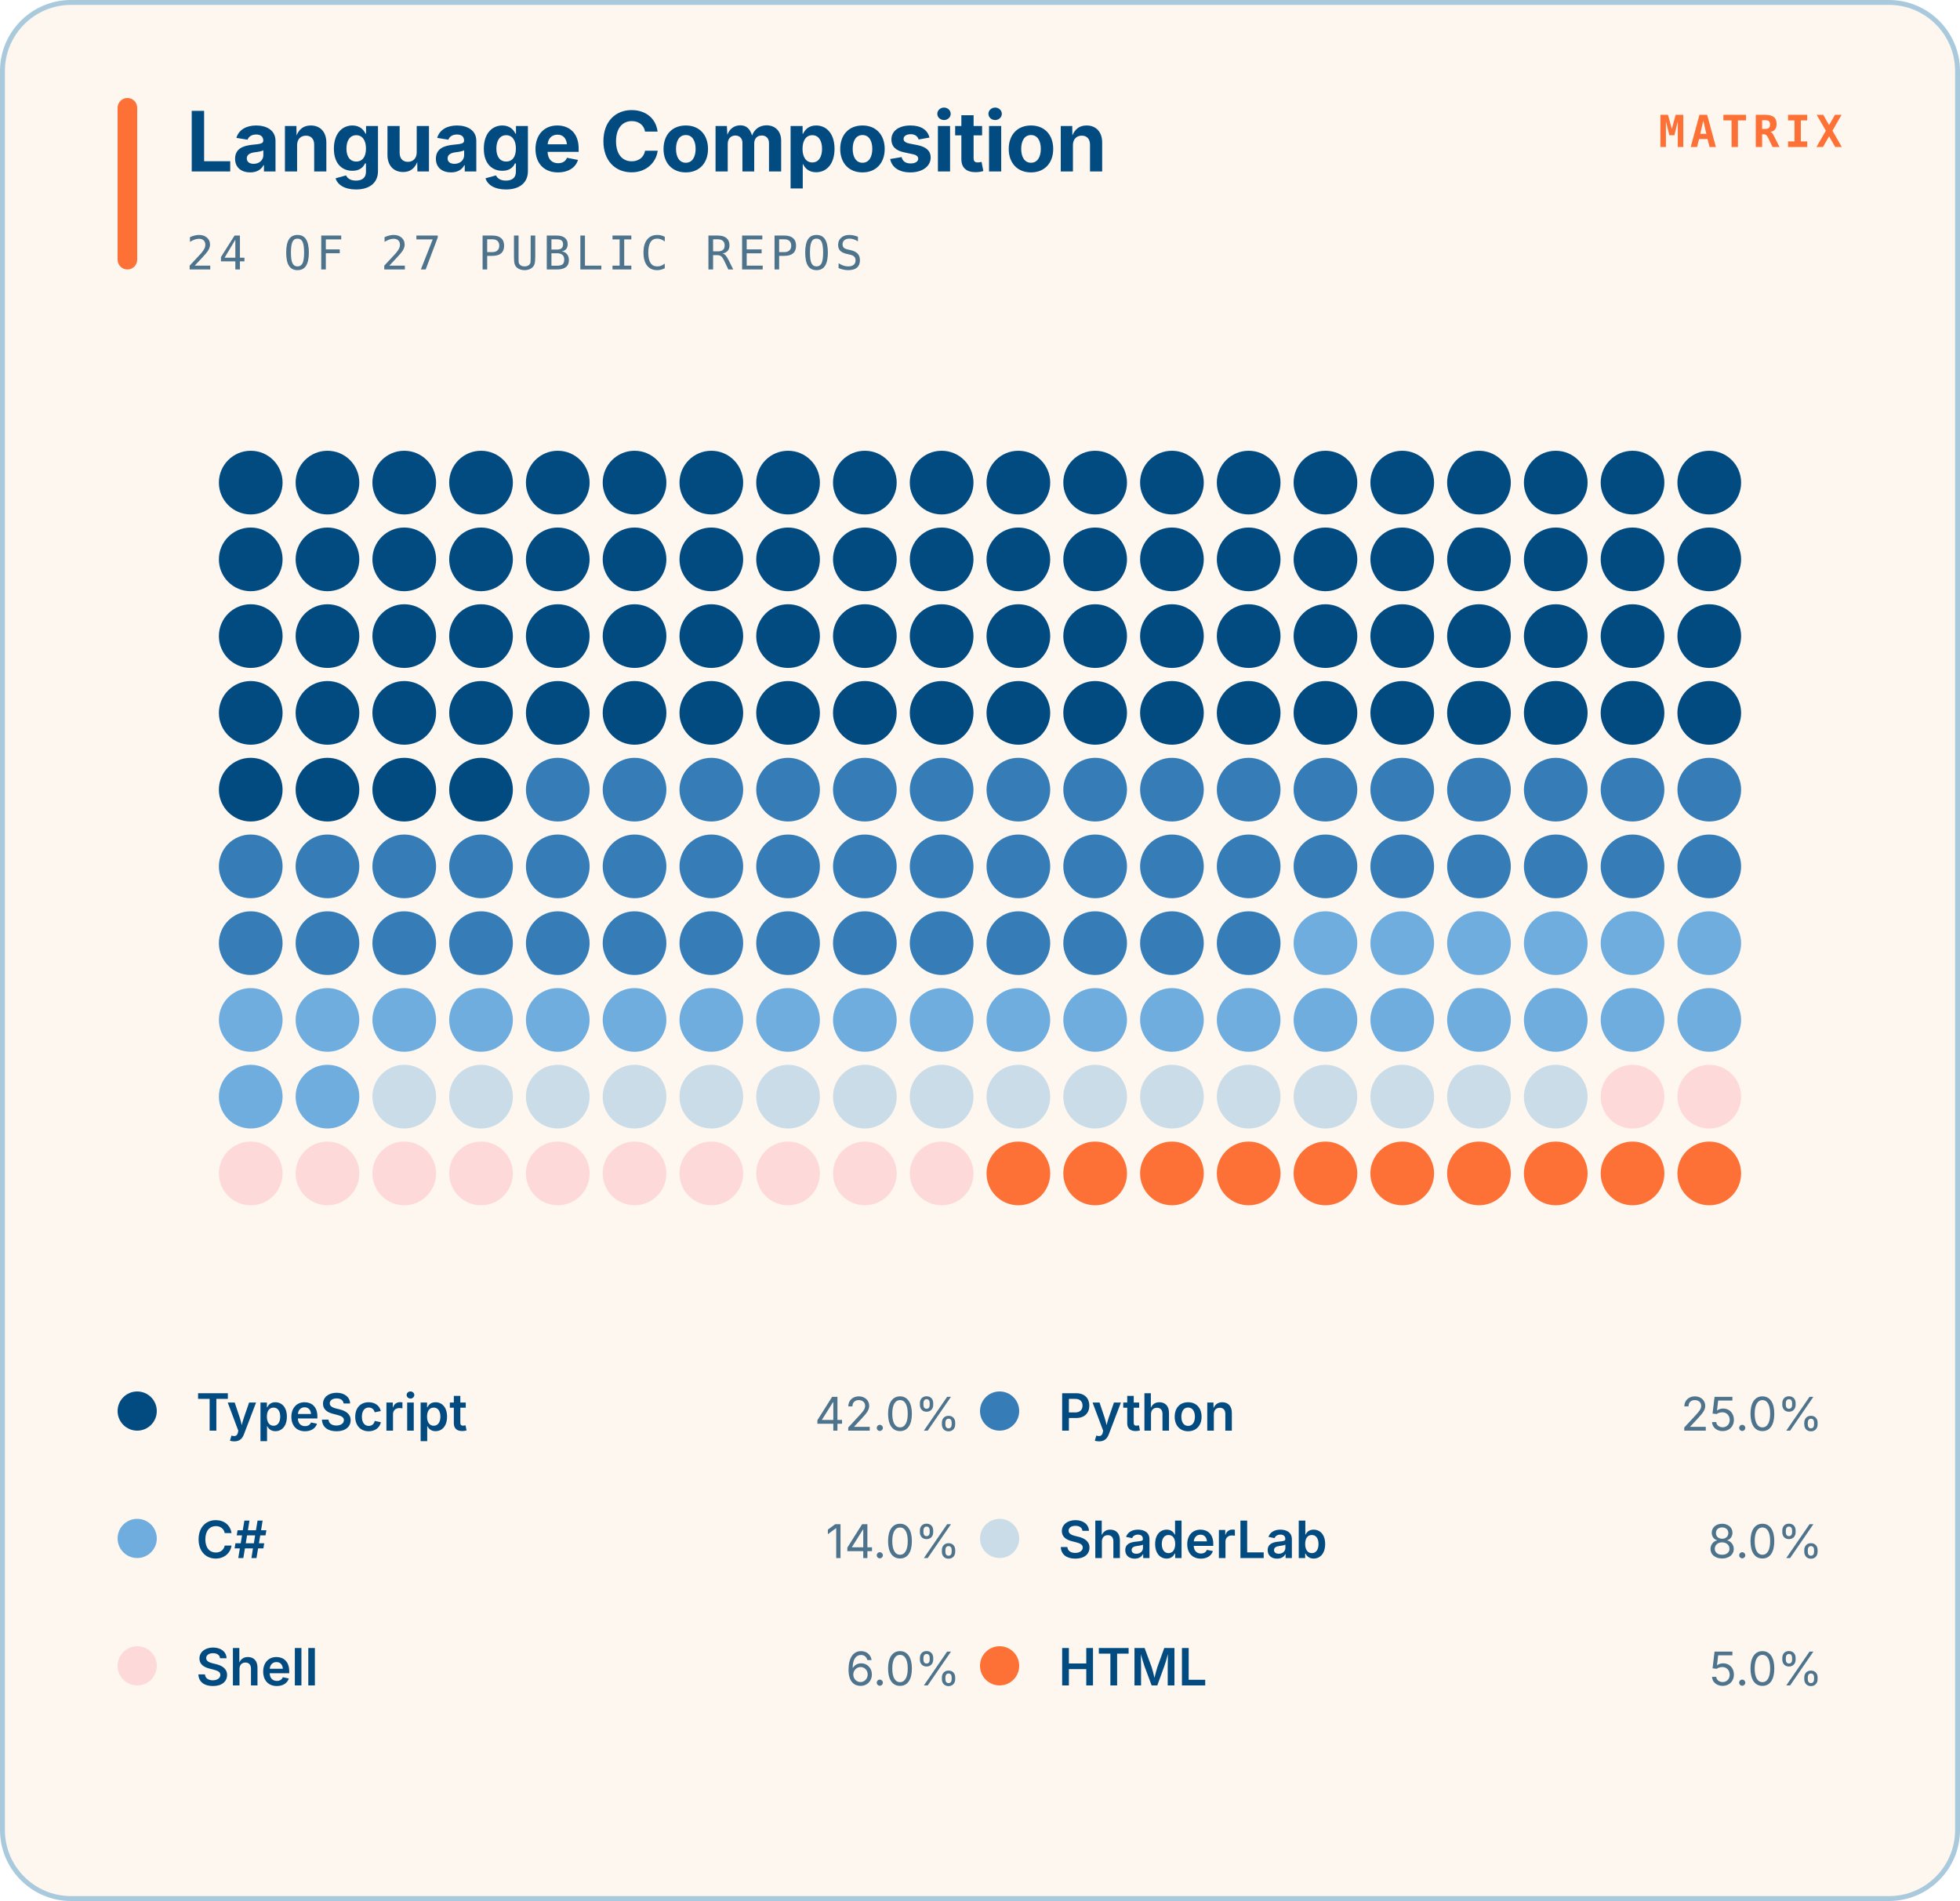
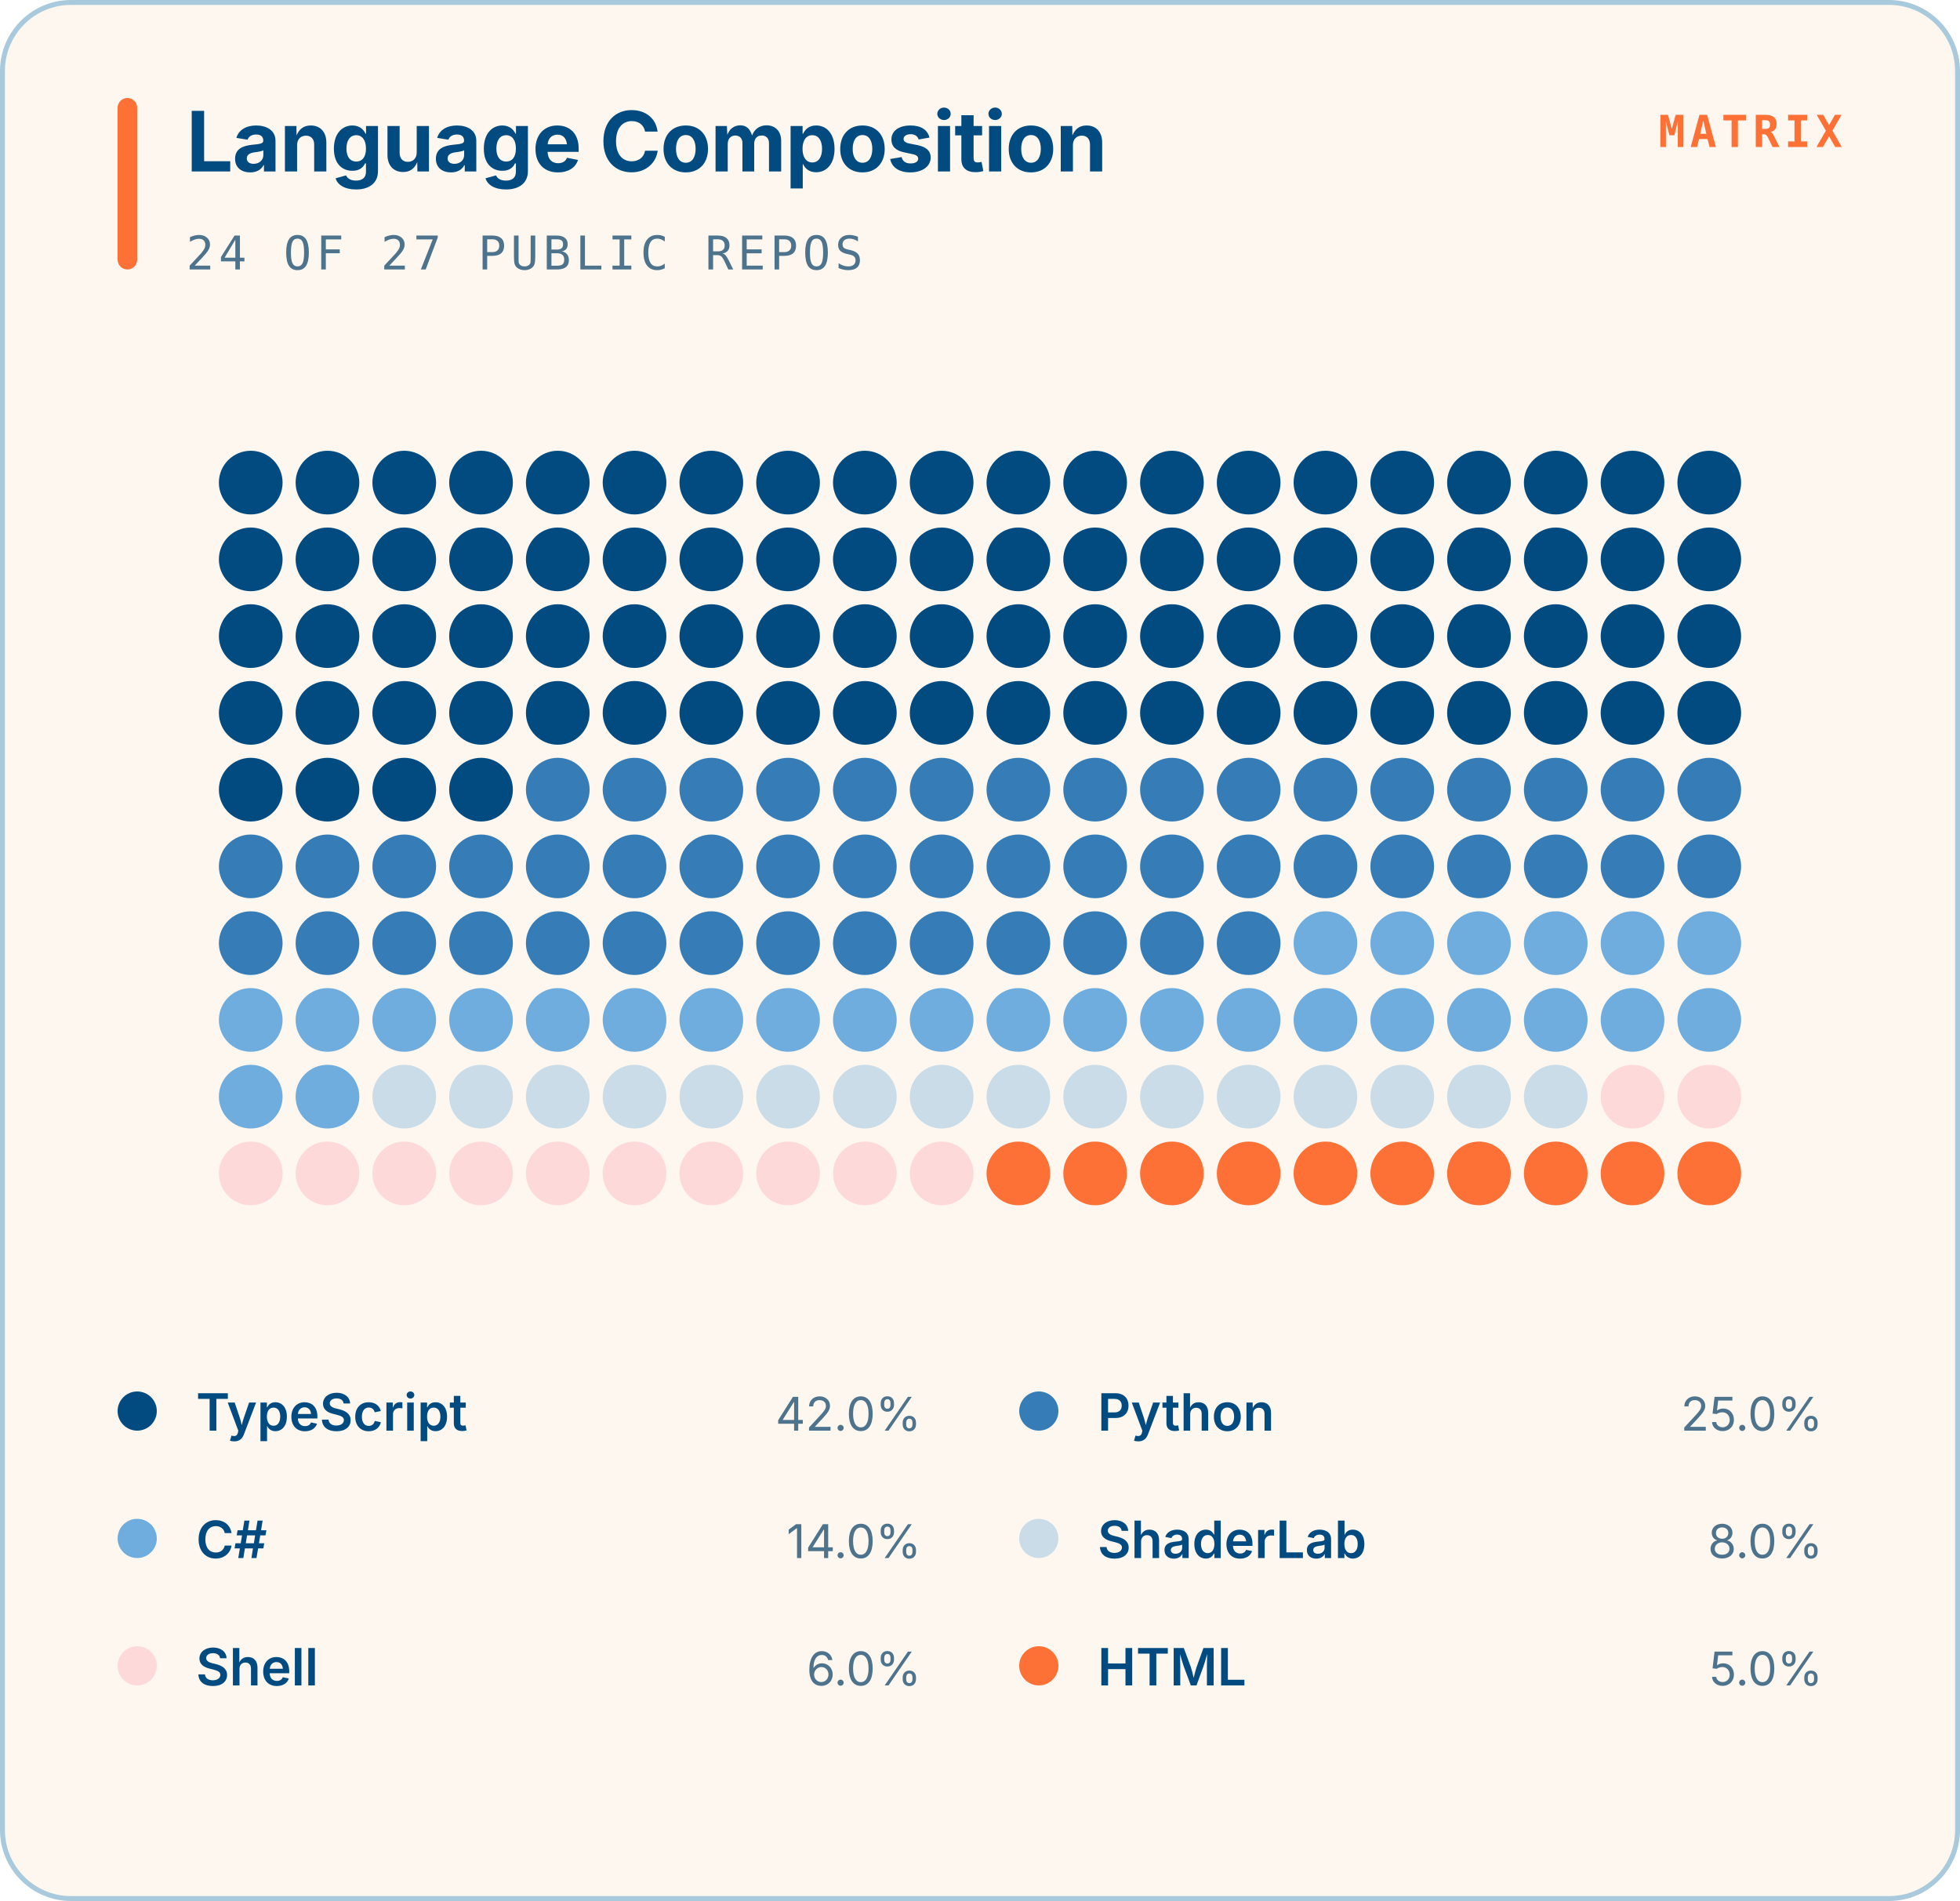
<svg xmlns="http://www.w3.org/2000/svg" role="img" aria-labelledby="title description" data-style="matrix" data-theme="paper" width="400" height="388" viewBox="0 0 400 388">
  <style>
    text { font-family: -apple-system, BlinkMacSystemFont, Segoe UI, sans-serif; }
    .title { fill: #024b81; font-size: 17px; font-weight: 700; letter-spacing: -0.2px; }
    .meta, .style-tag, .rank, .metric-label { font-family: ui-monospace, SFMono-Regular, Consolas, monospace; }
    .meta { fill: #4d738d; font-size: 9.5px; letter-spacing: 0.9px; }
    .style-tag { fill: #fd7136; font-size: 9px; font-weight: 700; letter-spacing: 1px; }
    .label { fill: #024b81; font-size: 12px; font-weight: 650; }
    .value { fill: #4d738d; font-size: 11px; font-variant-numeric: tabular-nums; }
    .rank { fill: #fd7136; font-size: 9px; font-weight: 700; }
    .metric { fill: #024b81; font-size: 27px; font-weight: 750; font-variant-numeric: tabular-nums; }
    .metric-label { fill: #4d738d; font-size: 7px; letter-spacing: 0.7px; }
+     .legend-rank { fill: #4d738d; font-family: ui-monospace, SFMono-Regular, Consolas, monospace; font-size: 8px; font-weight: 700; }
    .legend-label { fill: #024b81; font-size: 10.5px; font-weight: 600; }
    .legend-value { fill: #4d738d; font-size: 9.5px; font-variant-numeric: tabular-nums; }
    .axis-note { fill: #4d738d; font-family: ui-monospace, SFMono-Regular, Consolas, monospace; font-size: 9.5px; letter-spacing: 0.6px; }
    .part-label { font-size: 11px; font-weight: 700; }
+     .part-rank { font-family: ui-monospace, SFMono-Regular, Consolas, monospace; font-size: 9px; font-weight: 800; }
    .part-value { font-family: ui-monospace, SFMono-Regular, Consolas, monospace; font-size: 10px; font-variant-numeric: tabular-nums; }
    .center-label { fill: #024b81; font-size: 12px; font-weight: 700; }
    .center-value { fill: #4d738d; font-family: ui-monospace, SFMono-Regular, Consolas, monospace; font-size: 9px; }
    .node-label { font-size: 9px; font-weight: 750; }
    .empty { fill: #4d738d; font-size: 11px; }
  </style>
  <rect class="card" x="0.5" y="0.5" width="399" height="387" rx="14" fill="#fef7ef" stroke="#a9c9dc" />
  <rect x="24" y="20" width="4" height="35" rx="2" fill="#fd7136" />
  <text class="title" x="38" y="35">Language Composition</text>
  <text class="meta" x="38" y="55">24 OF 27 PUBLIC REPOS</text>
  <text class="style-tag" text-anchor="end" x="376" y="30">MATRIX</text>
  <g data-role="unit-field" data-unit-share="0.5">
    <g data-role="composition-part" data-language="TypeScript" data-share="42">
      <circle data-role="matrix-unit" cx="51.17" cy="98.5" r="6.5" fill="#024b81" />
      <circle data-role="matrix-unit" cx="66.83" cy="98.5" r="6.5" fill="#024b81" />
      <circle data-role="matrix-unit" cx="82.5" cy="98.5" r="6.5" fill="#024b81" />
      <circle data-role="matrix-unit" cx="98.17" cy="98.5" r="6.5" fill="#024b81" />
      <circle data-role="matrix-unit" cx="113.83" cy="98.5" r="6.5" fill="#024b81" />
      <circle data-role="matrix-unit" cx="129.5" cy="98.5" r="6.5" fill="#024b81" />
      <circle data-role="matrix-unit" cx="145.17" cy="98.5" r="6.5" fill="#024b81" />
      <circle data-role="matrix-unit" cx="160.83" cy="98.5" r="6.5" fill="#024b81" />
      <circle data-role="matrix-unit" cx="176.5" cy="98.5" r="6.5" fill="#024b81" />
      <circle data-role="matrix-unit" cx="192.17" cy="98.5" r="6.5" fill="#024b81" />
      <circle data-role="matrix-unit" cx="207.83" cy="98.5" r="6.5" fill="#024b81" />
      <circle data-role="matrix-unit" cx="223.5" cy="98.5" r="6.5" fill="#024b81" />
      <circle data-role="matrix-unit" cx="239.17" cy="98.5" r="6.5" fill="#024b81" />
      <circle data-role="matrix-unit" cx="254.83" cy="98.5" r="6.5" fill="#024b81" />
      <circle data-role="matrix-unit" cx="270.5" cy="98.5" r="6.5" fill="#024b81" />
      <circle data-role="matrix-unit" cx="286.17" cy="98.5" r="6.5" fill="#024b81" />
      <circle data-role="matrix-unit" cx="301.83" cy="98.5" r="6.5" fill="#024b81" />
      <circle data-role="matrix-unit" cx="317.5" cy="98.5" r="6.5" fill="#024b81" />
      <circle data-role="matrix-unit" cx="333.17" cy="98.5" r="6.5" fill="#024b81" />
      <circle data-role="matrix-unit" cx="348.83" cy="98.5" r="6.5" fill="#024b81" />
      <circle data-role="matrix-unit" cx="51.17" cy="114.17" r="6.5" fill="#024b81" />
      <circle data-role="matrix-unit" cx="66.83" cy="114.17" r="6.5" fill="#024b81" />
      <circle data-role="matrix-unit" cx="82.5" cy="114.17" r="6.5" fill="#024b81" />
      <circle data-role="matrix-unit" cx="98.17" cy="114.17" r="6.5" fill="#024b81" />
      <circle data-role="matrix-unit" cx="113.83" cy="114.17" r="6.5" fill="#024b81" />
      <circle data-role="matrix-unit" cx="129.5" cy="114.17" r="6.5" fill="#024b81" />
      <circle data-role="matrix-unit" cx="145.17" cy="114.17" r="6.5" fill="#024b81" />
      <circle data-role="matrix-unit" cx="160.83" cy="114.17" r="6.5" fill="#024b81" />
      <circle data-role="matrix-unit" cx="176.5" cy="114.17" r="6.5" fill="#024b81" />
      <circle data-role="matrix-unit" cx="192.17" cy="114.17" r="6.5" fill="#024b81" />
      <circle data-role="matrix-unit" cx="207.83" cy="114.17" r="6.5" fill="#024b81" />
      <circle data-role="matrix-unit" cx="223.5" cy="114.17" r="6.5" fill="#024b81" />
      <circle data-role="matrix-unit" cx="239.17" cy="114.17" r="6.5" fill="#024b81" />
      <circle data-role="matrix-unit" cx="254.83" cy="114.17" r="6.5" fill="#024b81" />
      <circle data-role="matrix-unit" cx="270.5" cy="114.17" r="6.5" fill="#024b81" />
      <circle data-role="matrix-unit" cx="286.17" cy="114.17" r="6.5" fill="#024b81" />
      <circle data-role="matrix-unit" cx="301.83" cy="114.17" r="6.5" fill="#024b81" />
      <circle data-role="matrix-unit" cx="317.5" cy="114.17" r="6.5" fill="#024b81" />
      <circle data-role="matrix-unit" cx="333.17" cy="114.17" r="6.5" fill="#024b81" />
      <circle data-role="matrix-unit" cx="348.83" cy="114.17" r="6.5" fill="#024b81" />
      <circle data-role="matrix-unit" cx="51.17" cy="129.83" r="6.5" fill="#024b81" />
      <circle data-role="matrix-unit" cx="66.83" cy="129.83" r="6.5" fill="#024b81" />
      <circle data-role="matrix-unit" cx="82.5" cy="129.83" r="6.5" fill="#024b81" />
      <circle data-role="matrix-unit" cx="98.17" cy="129.83" r="6.5" fill="#024b81" />
      <circle data-role="matrix-unit" cx="113.83" cy="129.83" r="6.5" fill="#024b81" />
      <circle data-role="matrix-unit" cx="129.5" cy="129.83" r="6.5" fill="#024b81" />
      <circle data-role="matrix-unit" cx="145.17" cy="129.83" r="6.5" fill="#024b81" />
      <circle data-role="matrix-unit" cx="160.83" cy="129.83" r="6.5" fill="#024b81" />
      <circle data-role="matrix-unit" cx="176.5" cy="129.83" r="6.5" fill="#024b81" />
      <circle data-role="matrix-unit" cx="192.17" cy="129.83" r="6.5" fill="#024b81" />
      <circle data-role="matrix-unit" cx="207.83" cy="129.83" r="6.5" fill="#024b81" />
      <circle data-role="matrix-unit" cx="223.5" cy="129.83" r="6.5" fill="#024b81" />
      <circle data-role="matrix-unit" cx="239.17" cy="129.83" r="6.5" fill="#024b81" />
      <circle data-role="matrix-unit" cx="254.83" cy="129.83" r="6.5" fill="#024b81" />
      <circle data-role="matrix-unit" cx="270.5" cy="129.83" r="6.5" fill="#024b81" />
      <circle data-role="matrix-unit" cx="286.17" cy="129.83" r="6.5" fill="#024b81" />
      <circle data-role="matrix-unit" cx="301.83" cy="129.83" r="6.5" fill="#024b81" />
      <circle data-role="matrix-unit" cx="317.5" cy="129.83" r="6.5" fill="#024b81" />
      <circle data-role="matrix-unit" cx="333.17" cy="129.83" r="6.5" fill="#024b81" />
      <circle data-role="matrix-unit" cx="348.83" cy="129.83" r="6.5" fill="#024b81" />
      <circle data-role="matrix-unit" cx="51.17" cy="145.5" r="6.5" fill="#024b81" />
      <circle data-role="matrix-unit" cx="66.83" cy="145.5" r="6.5" fill="#024b81" />
      <circle data-role="matrix-unit" cx="82.5" cy="145.5" r="6.5" fill="#024b81" />
      <circle data-role="matrix-unit" cx="98.17" cy="145.5" r="6.5" fill="#024b81" />
      <circle data-role="matrix-unit" cx="113.83" cy="145.5" r="6.5" fill="#024b81" />
      <circle data-role="matrix-unit" cx="129.5" cy="145.5" r="6.5" fill="#024b81" />
      <circle data-role="matrix-unit" cx="145.17" cy="145.5" r="6.5" fill="#024b81" />
      <circle data-role="matrix-unit" cx="160.83" cy="145.5" r="6.5" fill="#024b81" />
      <circle data-role="matrix-unit" cx="176.5" cy="145.5" r="6.5" fill="#024b81" />
      <circle data-role="matrix-unit" cx="192.17" cy="145.5" r="6.5" fill="#024b81" />
      <circle data-role="matrix-unit" cx="207.83" cy="145.5" r="6.5" fill="#024b81" />
      <circle data-role="matrix-unit" cx="223.5" cy="145.5" r="6.5" fill="#024b81" />
      <circle data-role="matrix-unit" cx="239.17" cy="145.5" r="6.5" fill="#024b81" />
      <circle data-role="matrix-unit" cx="254.83" cy="145.5" r="6.5" fill="#024b81" />
      <circle data-role="matrix-unit" cx="270.5" cy="145.5" r="6.5" fill="#024b81" />
      <circle data-role="matrix-unit" cx="286.17" cy="145.5" r="6.5" fill="#024b81" />
      <circle data-role="matrix-unit" cx="301.83" cy="145.5" r="6.5" fill="#024b81" />
      <circle data-role="matrix-unit" cx="317.5" cy="145.5" r="6.5" fill="#024b81" />
      <circle data-role="matrix-unit" cx="333.17" cy="145.5" r="6.5" fill="#024b81" />
      <circle data-role="matrix-unit" cx="348.83" cy="145.5" r="6.5" fill="#024b81" />
      <circle data-role="matrix-unit" cx="51.17" cy="161.17" r="6.5" fill="#024b81" />
      <circle data-role="matrix-unit" cx="66.83" cy="161.17" r="6.5" fill="#024b81" />
      <circle data-role="matrix-unit" cx="82.5" cy="161.17" r="6.5" fill="#024b81" />
      <circle data-role="matrix-unit" cx="98.17" cy="161.17" r="6.5" fill="#024b81" />
    </g>
    <g data-role="composition-part" data-language="Python" data-share="25">
      <circle data-role="matrix-unit" cx="113.83" cy="161.17" r="6.5" fill="#367db7" />
      <circle data-role="matrix-unit" cx="129.5" cy="161.17" r="6.5" fill="#367db7" />
      <circle data-role="matrix-unit" cx="145.17" cy="161.17" r="6.5" fill="#367db7" />
      <circle data-role="matrix-unit" cx="160.83" cy="161.17" r="6.5" fill="#367db7" />
      <circle data-role="matrix-unit" cx="176.5" cy="161.17" r="6.5" fill="#367db7" />
      <circle data-role="matrix-unit" cx="192.17" cy="161.17" r="6.5" fill="#367db7" />
      <circle data-role="matrix-unit" cx="207.83" cy="161.17" r="6.5" fill="#367db7" />
      <circle data-role="matrix-unit" cx="223.5" cy="161.17" r="6.5" fill="#367db7" />
      <circle data-role="matrix-unit" cx="239.17" cy="161.17" r="6.5" fill="#367db7" />
      <circle data-role="matrix-unit" cx="254.83" cy="161.17" r="6.5" fill="#367db7" />
      <circle data-role="matrix-unit" cx="270.5" cy="161.17" r="6.5" fill="#367db7" />
      <circle data-role="matrix-unit" cx="286.17" cy="161.17" r="6.5" fill="#367db7" />
      <circle data-role="matrix-unit" cx="301.83" cy="161.17" r="6.5" fill="#367db7" />
      <circle data-role="matrix-unit" cx="317.5" cy="161.17" r="6.5" fill="#367db7" />
      <circle data-role="matrix-unit" cx="333.17" cy="161.17" r="6.5" fill="#367db7" />
      <circle data-role="matrix-unit" cx="348.83" cy="161.17" r="6.5" fill="#367db7" />
      <circle data-role="matrix-unit" cx="51.17" cy="176.83" r="6.5" fill="#367db7" />
      <circle data-role="matrix-unit" cx="66.83" cy="176.83" r="6.5" fill="#367db7" />
      <circle data-role="matrix-unit" cx="82.5" cy="176.83" r="6.5" fill="#367db7" />
      <circle data-role="matrix-unit" cx="98.17" cy="176.83" r="6.5" fill="#367db7" />
      <circle data-role="matrix-unit" cx="113.83" cy="176.83" r="6.5" fill="#367db7" />
      <circle data-role="matrix-unit" cx="129.5" cy="176.83" r="6.5" fill="#367db7" />
      <circle data-role="matrix-unit" cx="145.17" cy="176.83" r="6.5" fill="#367db7" />
      <circle data-role="matrix-unit" cx="160.83" cy="176.83" r="6.5" fill="#367db7" />
      <circle data-role="matrix-unit" cx="176.5" cy="176.83" r="6.5" fill="#367db7" />
      <circle data-role="matrix-unit" cx="192.17" cy="176.83" r="6.5" fill="#367db7" />
      <circle data-role="matrix-unit" cx="207.83" cy="176.83" r="6.5" fill="#367db7" />
      <circle data-role="matrix-unit" cx="223.5" cy="176.83" r="6.5" fill="#367db7" />
      <circle data-role="matrix-unit" cx="239.17" cy="176.83" r="6.5" fill="#367db7" />
      <circle data-role="matrix-unit" cx="254.83" cy="176.83" r="6.5" fill="#367db7" />
      <circle data-role="matrix-unit" cx="270.5" cy="176.83" r="6.5" fill="#367db7" />
      <circle data-role="matrix-unit" cx="286.17" cy="176.83" r="6.5" fill="#367db7" />
      <circle data-role="matrix-unit" cx="301.83" cy="176.83" r="6.5" fill="#367db7" />
      <circle data-role="matrix-unit" cx="317.5" cy="176.83" r="6.5" fill="#367db7" />
      <circle data-role="matrix-unit" cx="333.17" cy="176.83" r="6.5" fill="#367db7" />
      <circle data-role="matrix-unit" cx="348.83" cy="176.83" r="6.5" fill="#367db7" />
      <circle data-role="matrix-unit" cx="51.17" cy="192.5" r="6.5" fill="#367db7" />
      <circle data-role="matrix-unit" cx="66.83" cy="192.5" r="6.5" fill="#367db7" />
      <circle data-role="matrix-unit" cx="82.5" cy="192.5" r="6.5" fill="#367db7" />
      <circle data-role="matrix-unit" cx="98.17" cy="192.5" r="6.5" fill="#367db7" />
      <circle data-role="matrix-unit" cx="113.83" cy="192.5" r="6.5" fill="#367db7" />
      <circle data-role="matrix-unit" cx="129.5" cy="192.5" r="6.5" fill="#367db7" />
      <circle data-role="matrix-unit" cx="145.17" cy="192.5" r="6.5" fill="#367db7" />
      <circle data-role="matrix-unit" cx="160.83" cy="192.5" r="6.5" fill="#367db7" />
      <circle data-role="matrix-unit" cx="176.5" cy="192.5" r="6.5" fill="#367db7" />
      <circle data-role="matrix-unit" cx="192.17" cy="192.5" r="6.5" fill="#367db7" />
      <circle data-role="matrix-unit" cx="207.83" cy="192.5" r="6.5" fill="#367db7" />
      <circle data-role="matrix-unit" cx="223.5" cy="192.5" r="6.5" fill="#367db7" />
      <circle data-role="matrix-unit" cx="239.17" cy="192.5" r="6.5" fill="#367db7" />
      <circle data-role="matrix-unit" cx="254.83" cy="192.5" r="6.5" fill="#367db7" />
    </g>
    <g data-role="composition-part" data-language="C#" data-share="14">
      <circle data-role="matrix-unit" cx="270.5" cy="192.5" r="6.5" fill="#6faddf" />
      <circle data-role="matrix-unit" cx="286.17" cy="192.5" r="6.5" fill="#6faddf" />
      <circle data-role="matrix-unit" cx="301.83" cy="192.5" r="6.5" fill="#6faddf" />
      <circle data-role="matrix-unit" cx="317.5" cy="192.5" r="6.5" fill="#6faddf" />
      <circle data-role="matrix-unit" cx="333.17" cy="192.5" r="6.5" fill="#6faddf" />
      <circle data-role="matrix-unit" cx="348.83" cy="192.5" r="6.5" fill="#6faddf" />
      <circle data-role="matrix-unit" cx="51.17" cy="208.17" r="6.5" fill="#6faddf" />
      <circle data-role="matrix-unit" cx="66.83" cy="208.17" r="6.5" fill="#6faddf" />
      <circle data-role="matrix-unit" cx="82.5" cy="208.17" r="6.5" fill="#6faddf" />
      <circle data-role="matrix-unit" cx="98.17" cy="208.17" r="6.5" fill="#6faddf" />
      <circle data-role="matrix-unit" cx="113.83" cy="208.17" r="6.5" fill="#6faddf" />
      <circle data-role="matrix-unit" cx="129.5" cy="208.17" r="6.5" fill="#6faddf" />
      <circle data-role="matrix-unit" cx="145.17" cy="208.17" r="6.5" fill="#6faddf" />
      <circle data-role="matrix-unit" cx="160.83" cy="208.17" r="6.5" fill="#6faddf" />
      <circle data-role="matrix-unit" cx="176.5" cy="208.17" r="6.5" fill="#6faddf" />
      <circle data-role="matrix-unit" cx="192.17" cy="208.17" r="6.5" fill="#6faddf" />
      <circle data-role="matrix-unit" cx="207.83" cy="208.17" r="6.5" fill="#6faddf" />
      <circle data-role="matrix-unit" cx="223.5" cy="208.17" r="6.5" fill="#6faddf" />
      <circle data-role="matrix-unit" cx="239.17" cy="208.17" r="6.5" fill="#6faddf" />
      <circle data-role="matrix-unit" cx="254.83" cy="208.17" r="6.5" fill="#6faddf" />
      <circle data-role="matrix-unit" cx="270.5" cy="208.17" r="6.5" fill="#6faddf" />
      <circle data-role="matrix-unit" cx="286.17" cy="208.17" r="6.5" fill="#6faddf" />
      <circle data-role="matrix-unit" cx="301.83" cy="208.17" r="6.5" fill="#6faddf" />
      <circle data-role="matrix-unit" cx="317.5" cy="208.17" r="6.5" fill="#6faddf" />
      <circle data-role="matrix-unit" cx="333.17" cy="208.17" r="6.5" fill="#6faddf" />
      <circle data-role="matrix-unit" cx="348.83" cy="208.17" r="6.5" fill="#6faddf" />
      <circle data-role="matrix-unit" cx="51.17" cy="223.83" r="6.5" fill="#6faddf" />
      <circle data-role="matrix-unit" cx="66.83" cy="223.83" r="6.5" fill="#6faddf" />
    </g>
    <g data-role="composition-part" data-language="ShaderLab" data-share="8">
      <circle data-role="matrix-unit" cx="82.5" cy="223.83" r="6.5" fill="#c9dce8" />
      <circle data-role="matrix-unit" cx="98.17" cy="223.83" r="6.5" fill="#c9dce8" />
      <circle data-role="matrix-unit" cx="113.83" cy="223.83" r="6.5" fill="#c9dce8" />
      <circle data-role="matrix-unit" cx="129.5" cy="223.83" r="6.5" fill="#c9dce8" />
      <circle data-role="matrix-unit" cx="145.17" cy="223.83" r="6.5" fill="#c9dce8" />
      <circle data-role="matrix-unit" cx="160.83" cy="223.83" r="6.5" fill="#c9dce8" />
      <circle data-role="matrix-unit" cx="176.5" cy="223.83" r="6.5" fill="#c9dce8" />
      <circle data-role="matrix-unit" cx="192.17" cy="223.83" r="6.5" fill="#c9dce8" />
      <circle data-role="matrix-unit" cx="207.83" cy="223.83" r="6.5" fill="#c9dce8" />
      <circle data-role="matrix-unit" cx="223.5" cy="223.83" r="6.5" fill="#c9dce8" />
      <circle data-role="matrix-unit" cx="239.17" cy="223.83" r="6.5" fill="#c9dce8" />
      <circle data-role="matrix-unit" cx="254.83" cy="223.83" r="6.5" fill="#c9dce8" />
      <circle data-role="matrix-unit" cx="270.5" cy="223.83" r="6.5" fill="#c9dce8" />
      <circle data-role="matrix-unit" cx="286.17" cy="223.83" r="6.5" fill="#c9dce8" />
      <circle data-role="matrix-unit" cx="301.83" cy="223.83" r="6.5" fill="#c9dce8" />
      <circle data-role="matrix-unit" cx="317.5" cy="223.83" r="6.5" fill="#c9dce8" />
    </g>
    <g data-role="composition-part" data-language="Shell" data-share="6">
      <circle data-role="matrix-unit" cx="333.17" cy="223.83" r="6.5" fill="#fed9da" />
      <circle data-role="matrix-unit" cx="348.83" cy="223.83" r="6.5" fill="#fed9da" />
      <circle data-role="matrix-unit" cx="51.17" cy="239.5" r="6.5" fill="#fed9da" />
      <circle data-role="matrix-unit" cx="66.83" cy="239.5" r="6.5" fill="#fed9da" />
      <circle data-role="matrix-unit" cx="82.5" cy="239.5" r="6.5" fill="#fed9da" />
      <circle data-role="matrix-unit" cx="98.17" cy="239.5" r="6.5" fill="#fed9da" />
      <circle data-role="matrix-unit" cx="113.83" cy="239.5" r="6.5" fill="#fed9da" />
      <circle data-role="matrix-unit" cx="129.5" cy="239.5" r="6.5" fill="#fed9da" />
      <circle data-role="matrix-unit" cx="145.17" cy="239.5" r="6.5" fill="#fed9da" />
      <circle data-role="matrix-unit" cx="160.83" cy="239.5" r="6.5" fill="#fed9da" />
      <circle data-role="matrix-unit" cx="176.5" cy="239.5" r="6.5" fill="#fed9da" />
      <circle data-role="matrix-unit" cx="192.17" cy="239.5" r="6.5" fill="#fed9da" />
    </g>
    <g data-role="composition-part" data-language="HTML" data-share="5">
      <circle data-role="matrix-unit" cx="207.83" cy="239.5" r="6.5" fill="#fd7136" />
      <circle data-role="matrix-unit" cx="223.5" cy="239.5" r="6.5" fill="#fd7136" />
      <circle data-role="matrix-unit" cx="239.17" cy="239.5" r="6.5" fill="#fd7136" />
      <circle data-role="matrix-unit" cx="254.83" cy="239.5" r="6.5" fill="#fd7136" />
      <circle data-role="matrix-unit" cx="270.5" cy="239.5" r="6.5" fill="#fd7136" />
      <circle data-role="matrix-unit" cx="286.17" cy="239.5" r="6.5" fill="#fd7136" />
      <circle data-role="matrix-unit" cx="301.83" cy="239.5" r="6.5" fill="#fd7136" />
      <circle data-role="matrix-unit" cx="317.5" cy="239.5" r="6.5" fill="#fd7136" />
      <circle data-role="matrix-unit" cx="333.17" cy="239.5" r="6.5" fill="#fd7136" />
      <circle data-role="matrix-unit" cx="348.83" cy="239.5" r="6.5" fill="#fd7136" />
    </g>
  </g>
  <g data-role="legend" data-columns="2">
    <circle cx="28" cy="288" r="4" fill="#024b81" />
    <text class="legend-label" x="40" y="292">TypeScript</text>
-     <text class="legend-value" text-anchor="end" x="196" y="292">42.0%</text>
-     <circle cx="204" cy="288" r="4" fill="#367db7" />
-     <text class="legend-label" x="216" y="292">Python</text>
+     <text class="legend-value" text-anchor="end" x="188" y="292">42.0%</text>
+     <circle cx="212" cy="288" r="4" fill="#367db7" />
+     <text class="legend-label" x="224" y="292">Python</text>
    <text class="legend-value" text-anchor="end" x="372" y="292">25.0%</text>
    <circle cx="28" cy="314" r="4" fill="#6faddf" />
    <text class="legend-label" x="40" y="318">C#</text>
-     <text class="legend-value" text-anchor="end" x="196" y="318">14.0%</text>
-     <circle cx="204" cy="314" r="4" fill="#c9dce8" />
-     <text class="legend-label" x="216" y="318">ShaderLab</text>
+     <text class="legend-value" text-anchor="end" x="188" y="318">14.0%</text>
+     <circle cx="212" cy="314" r="4" fill="#c9dce8" />
+     <text class="legend-label" x="224" y="318">ShaderLab</text>
    <text class="legend-value" text-anchor="end" x="372" y="318">8.0%</text>
    <circle cx="28" cy="340" r="4" fill="#fed9da" />
    <text class="legend-label" x="40" y="344">Shell</text>
-     <text class="legend-value" text-anchor="end" x="196" y="344">6.0%</text>
-     <circle cx="204" cy="340" r="4" fill="#fd7136" />
-     <text class="legend-label" x="216" y="344">HTML</text>
+     <text class="legend-value" text-anchor="end" x="188" y="344">6.0%</text>
+     <circle cx="212" cy="340" r="4" fill="#fd7136" />
+     <text class="legend-label" x="224" y="344">HTML</text>
    <text class="legend-value" text-anchor="end" x="372" y="344">5.0%</text>
  </g>
</svg>
